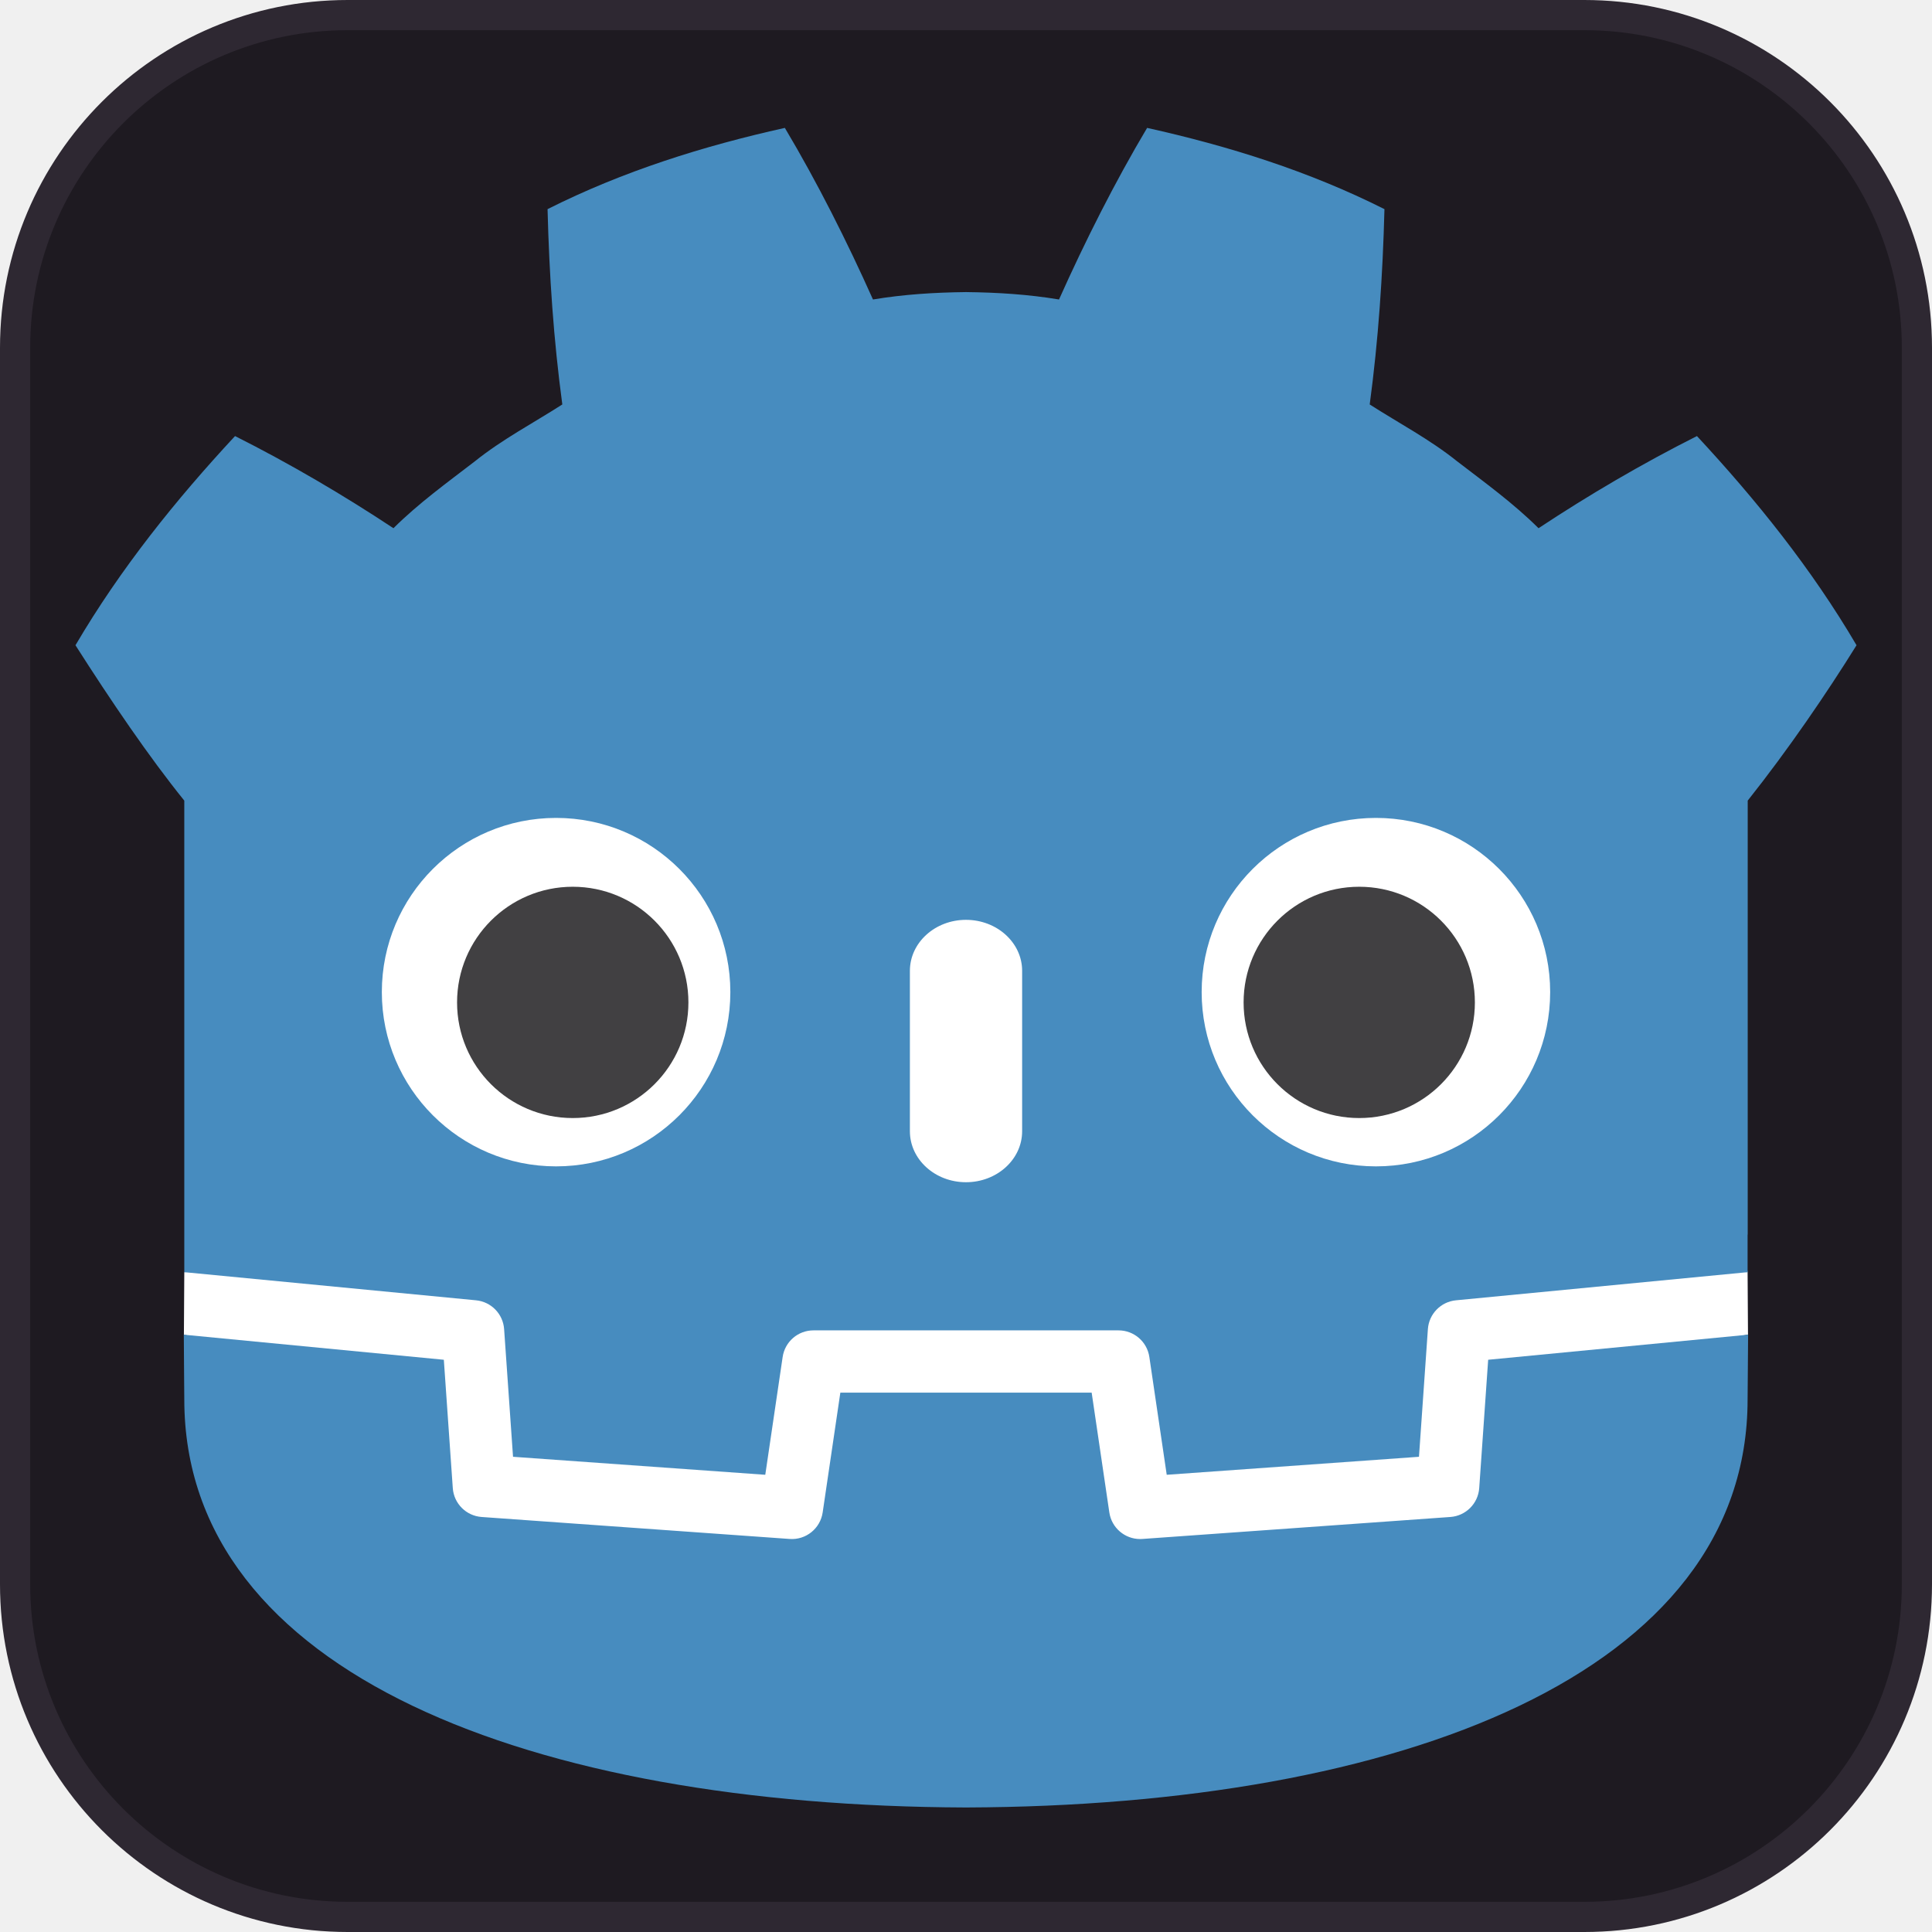
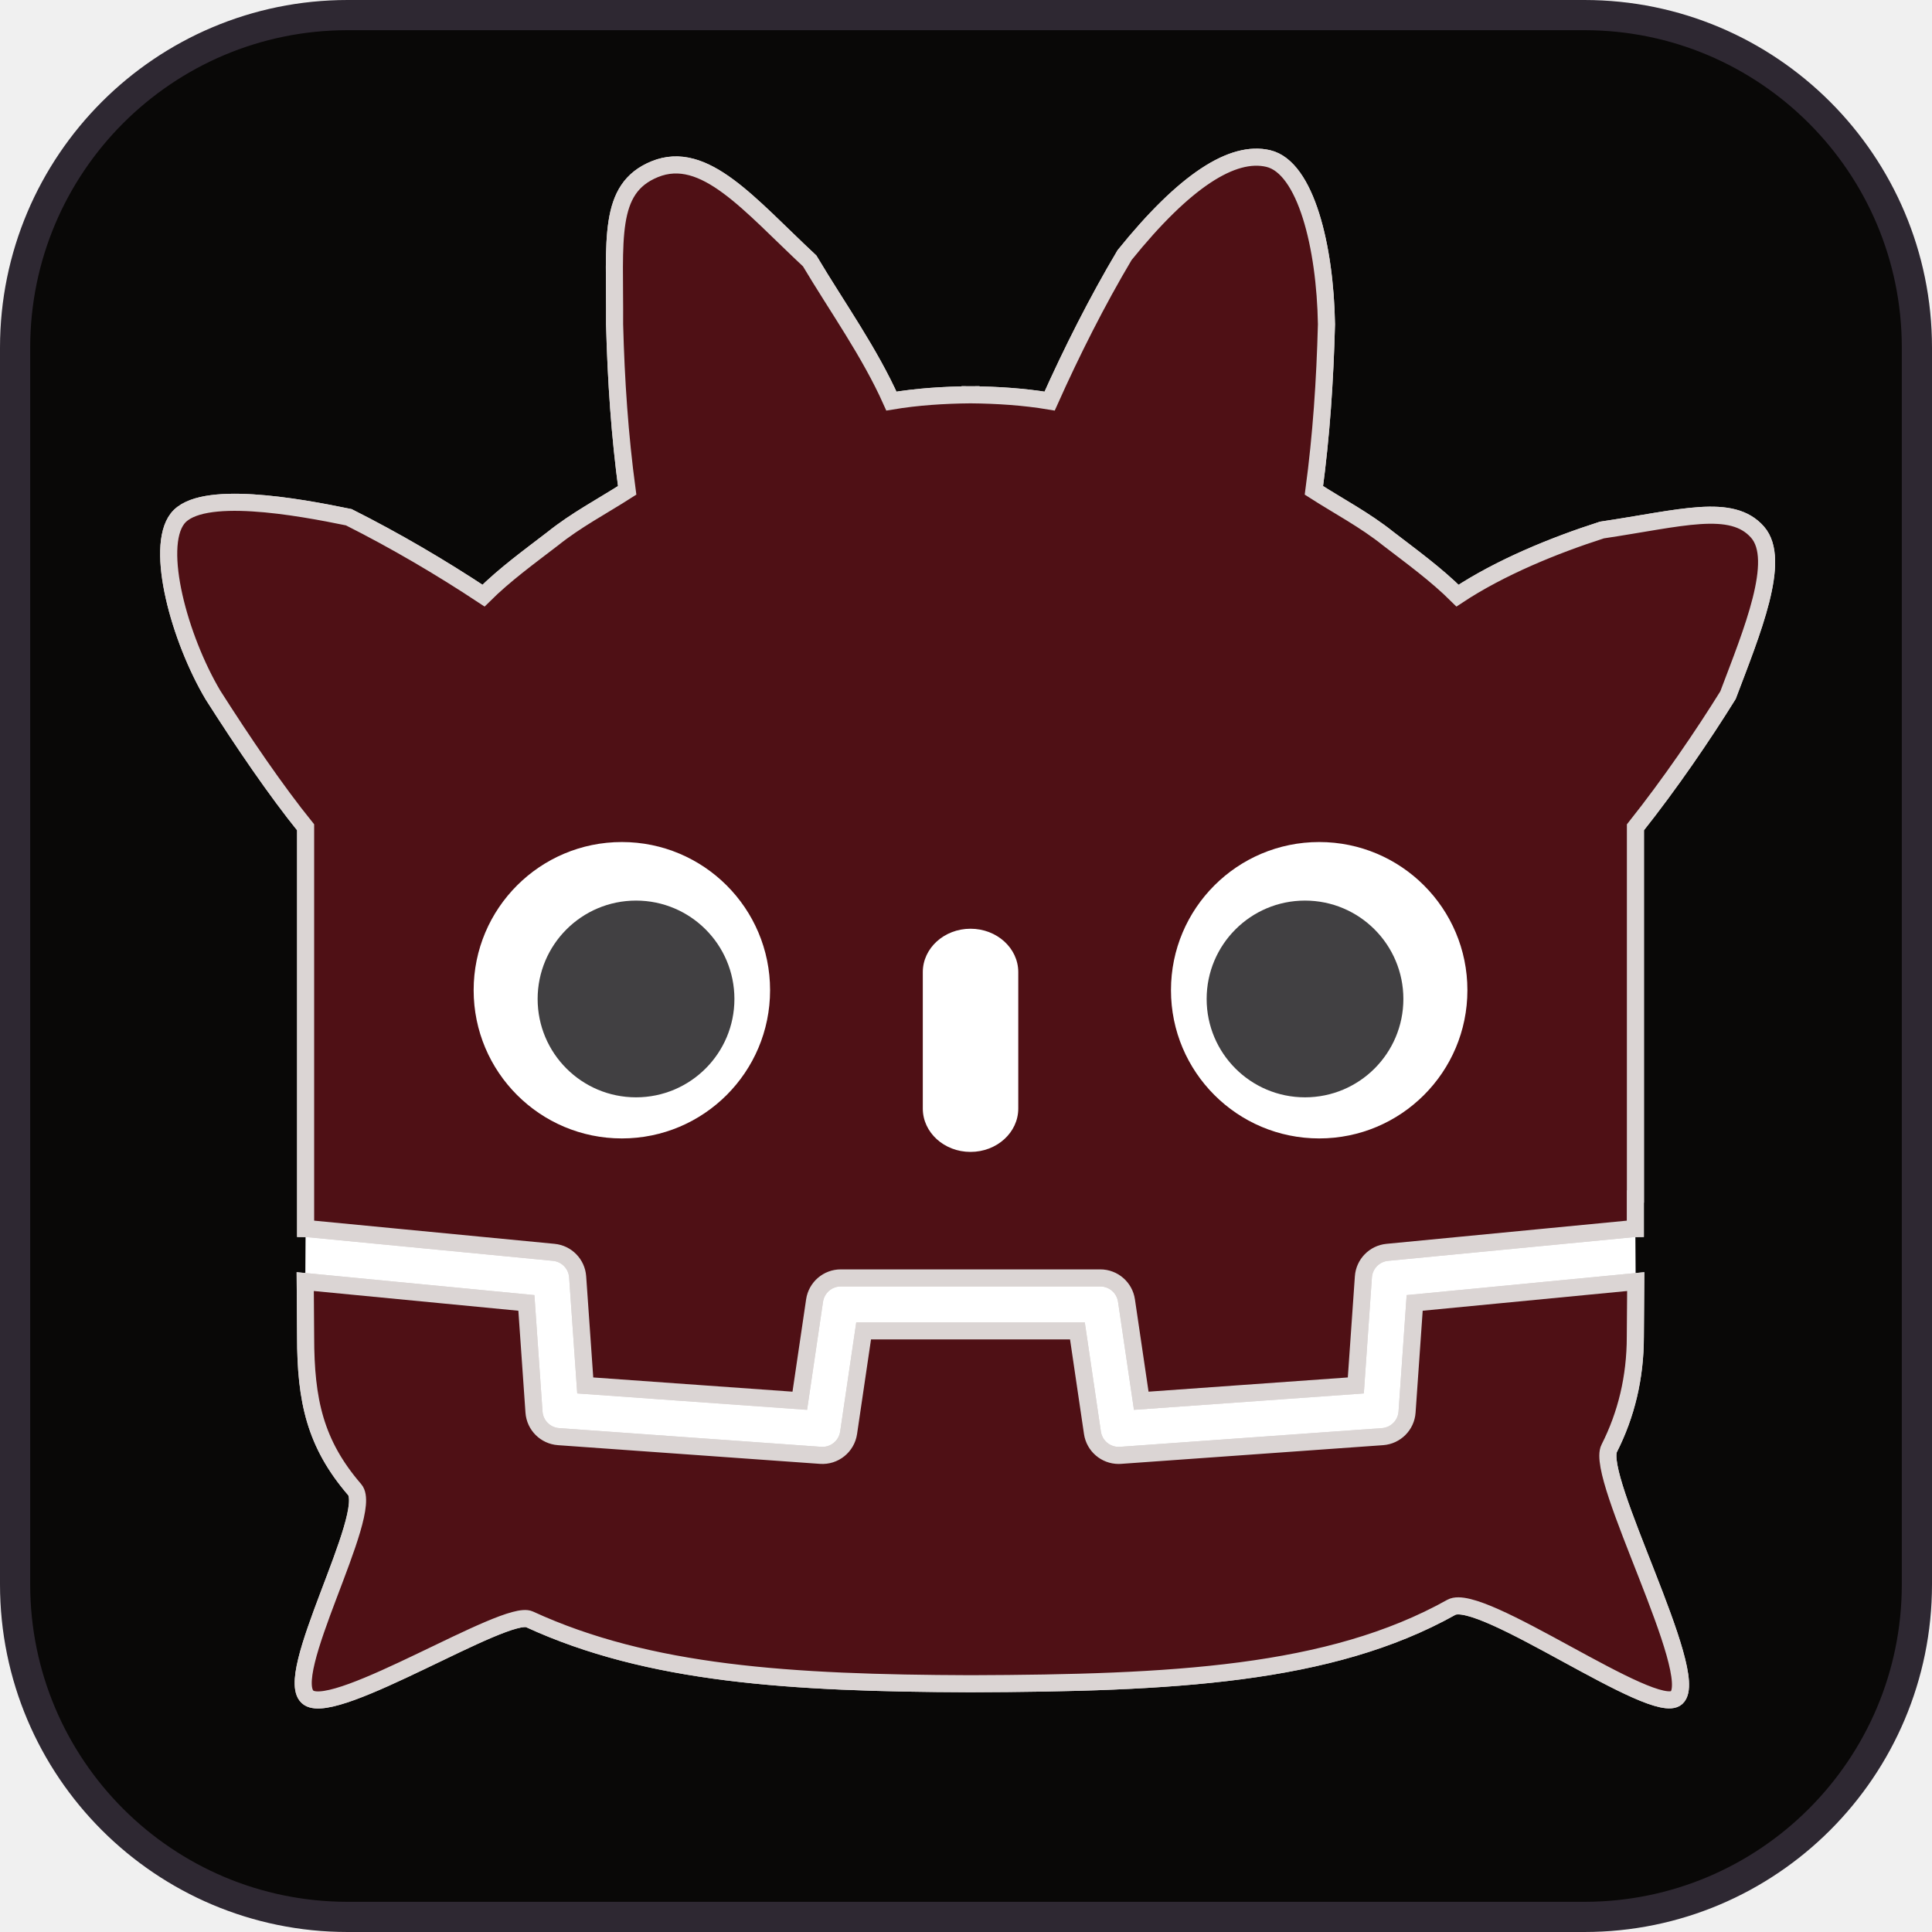
- <svg xmlns="http://www.w3.org/2000/svg" height="1024" width="1024">
-   <rect fill="#1e1a21" height="1008" rx="176.286" stroke="#2e2832" stroke-width="16" width="1008" x="8" y="8" />
-   <path d="m0 0s-.325 1.994-.515 1.976l-36.182-3.491c-2.879-.278-5.115-2.574-5.317-5.459l-.994-14.247-27.992-1.997-1.904 12.912c-.424 2.872-2.932 5.037-5.835 5.037h-38.188c-2.902 0-5.41-2.165-5.834-5.037l-1.905-12.912-27.992 1.997-.994 14.247c-.202 2.886-2.438 5.182-5.317 5.46l-36.2 3.49c-.187.018-.324-1.978-.511-1.978l-.049-7.83 30.658-4.944 1.004-14.374c.203-2.91 2.551-5.263 5.463-5.472l38.551-2.75c.146-.01.29-.016.434-.016 2.897 0 5.401 2.166 5.825 5.038l1.959 13.286h28.005l1.959-13.286c.423-2.871 2.93-5.037 5.831-5.037.142 0 .284.005.423.015l38.556 2.75c2.911.209 5.26 2.562 5.463 5.472l1.003 14.374 30.645 4.966z" fill="#fff" transform="matrix(4.23438 0 0 -4.23438 926.262 674.3451)" />
-   <path d="m0 0v-47.514-6.035-5.492c.108-.001.216-.005.323-.015l36.196-3.49c1.896-.183 3.382-1.709 3.514-3.609l1.116-15.978 31.574-2.253 2.175 14.747c.282 1.912 1.922 3.329 3.856 3.329h38.188c1.933 0 3.573-1.417 3.855-3.329l2.175-14.747 31.575 2.253 1.115 15.978c.133 1.9 1.618 3.425 3.514 3.609l36.182 3.49c.107.01.214.014.322.015v4.711l.015.005v54.325c5.097 6.416 9.923 13.494 13.621 19.449-5.651 9.62-12.575 18.217-19.976 26.182-6.864-3.455-13.531-7.369-19.828-11.534-3.151 3.132-6.7 5.694-10.186 8.372-3.425 2.751-7.285 4.768-10.946 7.118 1.09 8.117 1.629 16.108 1.846 24.448-9.446 4.754-19.519 7.906-29.708 10.17-4.068-6.837-7.788-14.241-11.028-21.479-3.842.642-7.702.88-11.567.926v.006c-.027 0-.052-.006-.075-.006-.024 0-.049.006-.073.006v-.006c-3.872-.046-7.729-.284-11.572-.926-3.238 7.238-6.956 14.642-11.03 21.479-10.184-2.264-20.258-5.416-29.703-10.17.216-8.34.755-16.331 1.848-24.448-3.668-2.35-7.523-4.367-10.949-7.118-3.481-2.678-7.036-5.24-10.188-8.372-6.297 4.165-12.962 8.079-19.828 11.534-7.401-7.965-14.321-16.562-19.974-26.182 4.443-6.974 9.208-13.983 13.621-19.449z" fill="#478cbf" transform="matrix(4.23438 0 0 -4.23438 97.6765 424.3429)" />
-   <path d="m0 0-1.121-16.063c-.135-1.936-1.675-3.477-3.611-3.616l-38.555-2.751c-.094-.007-.188-.01-.281-.01-1.916 0-3.569 1.406-3.852 3.33l-2.211 14.994h-31.459l-2.211-14.994c-.297-2.018-2.101-3.469-4.133-3.32l-38.555 2.751c-1.936.139-3.476 1.68-3.611 3.616l-1.121 16.063-32.547 3.138c.015-3.498.06-7.33.06-8.093 0-34.374 43.605-50.896 97.781-51.086h.066.067c54.176.19 97.766 16.712 97.766 51.086 0 .777.047 4.593.063 8.093z" fill="#478cbf" transform="matrix(4.23438 0 0 -4.23438 788.7623 720.7018)" />
-   <path d="m0 0c0-12.052-9.765-21.815-21.813-21.815-12.042 0-21.81 9.763-21.81 21.815 0 12.044 9.768 21.802 21.81 21.802 12.048 0 21.813-9.758 21.813-21.802" fill="#fff" transform="matrix(4.23438 0 0 -4.23438 387.0978 525.827)" />
-   <path d="m0 0c0-7.994-6.479-14.473-14.479-14.473-7.996 0-14.479 6.479-14.479 14.473s6.483 14.479 14.479 14.479c8 0 14.479-6.485 14.479-14.479" fill="#414042" transform="matrix(4.23438 0 0 -4.23438 364.8732 531.3057)" />
-   <path d="m0 0c-3.878 0-7.021 2.858-7.021 6.381v20.081c0 3.52 3.143 6.381 7.021 6.381s7.028-2.861 7.028-6.381v-20.081c0-3.523-3.15-6.381-7.028-6.381" fill="#fff" transform="matrix(4.23438 0 0 -4.23438 511.9932 626.6036)" />
-   <path d="m0 0c0-12.052 9.765-21.815 21.815-21.815 12.041 0 21.808 9.763 21.808 21.815 0 12.044-9.767 21.802-21.808 21.802-12.05 0-21.815-9.758-21.815-21.802" fill="#fff" transform="matrix(4.23438 0 0 -4.23438 636.9041 525.827)" />
-   <path d="m0 0c0-7.994 6.477-14.473 14.471-14.473 8.002 0 14.479 6.479 14.479 14.473s-6.477 14.479-14.479 14.479c-7.994 0-14.471-6.485-14.471-14.479" fill="#414042" transform="matrix(4.23438 0 0 -4.23438 659.1343 531.3057)" />
+ <svg xmlns="http://www.w3.org/2000/svg" height="1024" width="1024" version="1.1" id="svg20">
+   <defs id="defs24" />
+   <rect fill="#1e1a21" height="1008" rx="176.286" stroke="#2e2832" stroke-width="16" width="1008" x="8" y="8" id="rect2" style="fill:#090807;fill-opacity:1" />
+   <g id="g78" transform="matrix(3.601676,0,0,-3.601676,866.7606,651.1443)" style="stroke-width:0.32">
+     <path d="m 0,0 c 0,0 -0.325,1.994 -0.515,1.976 l -36.182,-3.491 c -2.879,-0.278 -5.115,-2.574 -5.317,-5.459 l -0.994,-14.247 -27.992,-1.997 -1.904,12.912 c -0.424,2.872 -2.932,5.037 -5.835,5.037 h -38.188 c -2.902,0 -5.41,-2.165 -5.834,-5.037 l -1.905,-12.912 -27.992,1.997 -0.994,14.247 c -0.202,2.886 -2.438,5.182 -5.317,5.46 l -36.2,3.49 c -0.187,0.018 -0.324,-1.978 -0.511,-1.978 l -0.049,-7.83 30.658,-4.944 1.004,-14.374 c 0.203,-2.91 2.551,-5.263 5.463,-5.472 l 38.551,-2.75 c 0.146,-0.01 0.29,-0.016 0.434,-0.016 2.897,0 5.401,2.166 5.825,5.038 l 1.959,13.286 h 28.005 l 1.959,-13.286 c 0.423,-2.871 2.93,-5.037 5.831,-5.037 0.142,0 0.284,0.005 0.423,0.015 l 38.556,2.75 c 2.911,0.209 5.26,2.562 5.463,5.472 l 1.003,14.374 30.645,4.966 z" style="fill:#ffffff;fill-opacity:1;fill-rule:nonzero;stroke:none;stroke-width:0.32" id="path80" />
+   </g>
+   <g id="g82-3" transform="matrix(3.601676,0,0,-3.601676,161.9829,438.4975)" style="stroke-width:2.514;stroke:#dbd5d4;stroke-opacity:1;stroke-miterlimit:4;stroke-dasharray:none">
+     <path d="m 0,0 v -47.514 -6.035 -5.492 c 0.108,-0.001 0.216,-0.005 0.323,-0.015 l 36.196,-3.49 c 1.896,-0.183 3.382,-1.709 3.514,-3.609 l 1.116,-15.978 31.574,-2.253 2.175,14.747 c 0.282,1.912 1.922,3.329 3.856,3.329 h 38.188 c 1.933,0 3.573,-1.417 3.855,-3.329 l 2.175,-14.747 31.575,2.253 1.115,15.978 c 0.133,1.9 1.618,3.425 3.514,3.609 l 36.182,3.49 c 0.107,0.01 0.214,0.014 0.322,0.015 v 4.711 l 0.015,0.005 V 0 c 5.097,6.416 9.923,13.494 13.621,19.449 3.543,9.362 7.93,19.903 4.349,23.988 -3.807,4.343 -11.219,2.054 -22.905,0.313 C 183.696,41.48 175.809,38.262 169.512,34.097 c -3.151,3.132 -6.7,5.694 -10.186,8.372 -3.425,2.751 -7.285,4.768 -10.946,7.118 1.09,8.117 1.629,16.108 1.846,24.448 -0.186,11.396 -3.043,23.074 -8.558,24.382 C 136.428,99.659 129.384,95.194 120.518,84.205 116.45,77.368 112.73,69.964 109.49,62.726 c -3.842,0.642 -7.702,0.88 -11.567,0.926 v 0.006 c -0.027,0 -0.052,-0.006 -0.075,-0.006 -0.024,0 -0.049,0.006 -0.073,0.006 V 63.652 C 93.903,63.606 90.046,63.368 86.203,62.726 82.965,69.964 78.251,76.514 74.177,83.351 65.284,91.65 58.698,99.826 51.384,96.853 44.365,94 45.547,86.51 45.47,74.035 45.686,65.695 46.225,57.704 47.318,49.587 43.65,47.237 39.795,45.22 36.369,42.469 32.888,39.791 29.333,37.229 26.181,34.097 19.884,38.262 13.219,42.176 6.353,45.631 -1.12,47.172 -15.481,49.794 -18.853,45.43 -22.201,41.096 -18.57,27.775 -13.621,19.449 -9.178,12.475 -4.413,5.466 0,0 Z" style="fill:#4f1015;fill-opacity:1;fill-rule:nonzero;stroke:#dbd5d4;stroke-width:2.514;stroke-opacity:1;stroke-miterlimit:4;stroke-dasharray:none" id="path84-6" />
+     <path d="m 0,0 v -47.514 -6.035 -5.492 c 0.108,-0.001 0.216,-0.005 0.323,-0.015 l 36.196,-3.49 c 1.896,-0.183 3.382,-1.709 3.514,-3.609 l 1.116,-15.978 31.574,-2.253 2.175,14.747 c 0.282,1.912 1.922,3.329 3.856,3.329 h 38.188 c 1.933,0 3.573,-1.417 3.855,-3.329 l 2.175,-14.747 31.575,2.253 1.115,15.978 c 0.133,1.9 1.618,3.425 3.514,3.609 l 36.182,3.49 c 0.107,0.01 0.214,0.014 0.322,0.015 v 4.711 l 0.015,0.005 V 0 c 5.097,6.416 9.923,13.494 13.621,19.449 3.543,9.362 7.93,19.903 4.349,23.988 -3.807,4.343 -11.219,2.054 -22.905,0.313 C 183.696,41.48 175.809,38.262 169.512,34.097 c -3.151,3.132 -6.7,5.694 -10.186,8.372 -3.425,2.751 -7.285,4.768 -10.946,7.118 1.09,8.117 1.629,16.108 1.846,24.448 -0.186,11.396 -3.043,23.074 -8.558,24.382 C 136.428,99.659 129.384,95.194 120.518,84.205 116.45,77.368 112.73,69.964 109.49,62.726 c -3.842,0.642 -7.702,0.88 -11.567,0.926 v 0.006 c -0.027,0 -0.052,-0.006 -0.075,-0.006 -0.024,0 -0.049,0.006 -0.073,0.006 V 63.652 C 93.903,63.606 90.046,63.368 86.203,62.726 82.965,69.964 78.251,76.514 74.177,83.351 65.284,91.65 58.698,99.826 51.384,96.853 44.365,94 45.547,86.51 45.47,74.035 45.686,65.695 46.225,57.704 47.318,49.587 43.65,47.237 39.795,45.22 36.369,42.469 32.888,39.791 29.333,37.229 26.181,34.097 19.884,38.262 13.219,42.176 6.353,45.631 -1.12,47.172 -15.481,49.794 -18.853,45.43 -22.201,41.096 -18.57,27.775 -13.621,19.449 -9.178,12.475 -4.413,5.466 0,0 Z" style="fill:#4f1015;fill-opacity:1;fill-rule:nonzero;stroke:#dbd5d4;stroke-width:2.514;stroke-opacity:1;stroke-miterlimit:4;stroke-dasharray:none" id="path7904" />
+   </g>
+   <g id="g86-7" transform="matrix(3.601676,0,0,-3.601676,749.8062,690.5743)" style="stroke-width:2.514;stroke:#dbd5d4;stroke-opacity:1;stroke-miterlimit:4;stroke-dasharray:none">
+     <path d="m 0,0 -1.121,-16.063 c -0.135,-1.936 -1.675,-3.477 -3.611,-3.616 l -38.555,-2.751 c -0.094,-0.007 -0.188,-0.01 -0.281,-0.01 -1.916,0 -3.569,1.406 -3.852,3.33 l -2.211,14.994 H -81.09 l -2.211,-14.994 c -0.297,-2.018 -2.101,-3.469 -4.133,-3.32 l -38.555,2.751 c -1.936,0.139 -3.476,1.68 -3.611,3.616 L -130.721,0 -163.268,3.138 c 0.015,-3.498 0.06,-7.33 0.06,-8.093 0,-9.386 1.389,-15.766 7.219,-22.521 3.001,-3.477 -11.035,-27.852 -6.754,-30.637 4.186,-2.723 28.986,13.158 32.476,11.552 17.576,-8.088 38.336,-9.387 64.839,-9.48 h 0.066 0.067 c 29.465,0.103 52.795,1.234 70.688,11.244 4.316,2.414 29.899,-16.297 33.158,-13.288 3.715,3.43 -12.059,32.472 -9.924,36.683 2.504,4.939 3.844,10.418 3.844,16.447 0,0.777 0.047,4.593 0.063,8.093 z" style="fill:#4f1015;fill-opacity:1;fill-rule:nonzero;stroke:#dbd5d4;stroke-width:2.514;stroke-opacity:1;stroke-miterlimit:4;stroke-dasharray:none" id="path88-5" />
+     <path d="m 0,0 -1.121,-16.063 c -0.135,-1.936 -1.675,-3.477 -3.611,-3.616 l -38.555,-2.751 c -0.094,-0.007 -0.188,-0.01 -0.281,-0.01 -1.916,0 -3.569,1.406 -3.852,3.33 l -2.211,14.994 H -81.09 l -2.211,-14.994 c -0.297,-2.018 -2.101,-3.469 -4.133,-3.32 l -38.555,2.751 c -1.936,0.139 -3.476,1.68 -3.611,3.616 L -130.721,0 -163.268,3.138 c 0.015,-3.498 0.06,-7.33 0.06,-8.093 0,-9.386 1.389,-15.766 7.219,-22.521 3.001,-3.477 -11.035,-27.852 -6.754,-30.637 4.186,-2.723 28.986,13.158 32.476,11.552 17.576,-8.088 38.336,-9.387 64.839,-9.48 h 0.066 0.067 c 29.465,0.103 52.795,1.234 70.688,11.244 4.316,2.414 29.899,-16.297 33.158,-13.288 3.715,3.43 -12.059,32.472 -9.924,36.683 2.504,4.939 3.844,10.418 3.844,16.447 0,0.777 0.047,4.593 0.063,8.093 z" style="fill:#4f1015;fill-opacity:1;fill-rule:nonzero;stroke:#dbd5d4;stroke-width:2.514;stroke-opacity:1;stroke-miterlimit:4;stroke-dasharray:none" id="path7906" />
+   </g>
+   <g id="g90-3" transform="matrix(3.601676,0,0,-3.601676,408.1587,524.8178)" style="stroke-width:0.32">
+     <path d="m 0,0 c 0,-12.052 -9.765,-21.815 -21.813,-21.815 -12.042,0 -21.81,9.763 -21.81,21.815 0,12.044 9.768,21.802 21.81,21.802 C -9.765,21.802 0,12.044 0,0" style="fill:#ffffff;fill-opacity:1;fill-rule:nonzero;stroke:none;stroke-width:0.32" id="path92-5" />
+   </g>
+   <g id="g94-6" transform="matrix(3.601676,0,0,-3.601676,389.2549,529.4778)" style="stroke-width:0.32">
+     <path d="m 0,0 c 0,-7.994 -6.479,-14.473 -14.479,-14.473 -7.996,0 -14.479,6.479 -14.479,14.473 0,7.994 6.483,14.479 14.479,14.479 C -6.479,14.479 0,7.994 0,0" style="fill:#414042;fill-opacity:1;fill-rule:nonzero;stroke:none;stroke-width:0.32" id="path96-2" />
+   </g>
+   <g id="g98-9" transform="matrix(3.601676,0,0,-3.601676,514.3921,610.5363)" style="stroke-width:0.32">
+     <path d="m 0,0 c -3.878,0 -7.021,2.858 -7.021,6.381 v 20.081 c 0,3.52 3.143,6.381 7.021,6.381 3.878,0 7.028,-2.861 7.028,-6.381 V 6.381 C 7.028,2.858 3.878,0 0,0" style="fill:#ffffff;fill-opacity:1;fill-rule:nonzero;stroke:none;stroke-width:0.32" id="path100-1" />
+   </g>
+   <g id="g102-2" transform="matrix(3.601676,0,0,-3.601676,620.6387,524.8178)" style="stroke-width:0.32">
+     <path d="m 0,0 c 0,-12.052 9.765,-21.815 21.815,-21.815 12.041,0 21.808,9.763 21.808,21.815 0,12.044 -9.767,21.802 -21.808,21.802 C 9.765,21.802 0,12.044 0,0" style="fill:#ffffff;fill-opacity:1;fill-rule:nonzero;stroke:none;stroke-width:0.32" id="path104-7" />
+   </g>
+   <g id="g106-0" transform="matrix(3.601676,0,0,-3.601676,639.5473,529.4778)" style="stroke-width:0.32">
+     <path d="m 0,0 c 0,-7.994 6.477,-14.473 14.471,-14.473 8.002,0 14.479,6.479 14.479,14.473 0,7.994 -6.477,14.479 -14.479,14.479 C 6.477,14.479 0,7.994 0,0" style="fill:#414042;fill-opacity:1;fill-rule:nonzero;stroke:none;stroke-width:0.32" id="path108-9" />
+   </g>
</svg>
